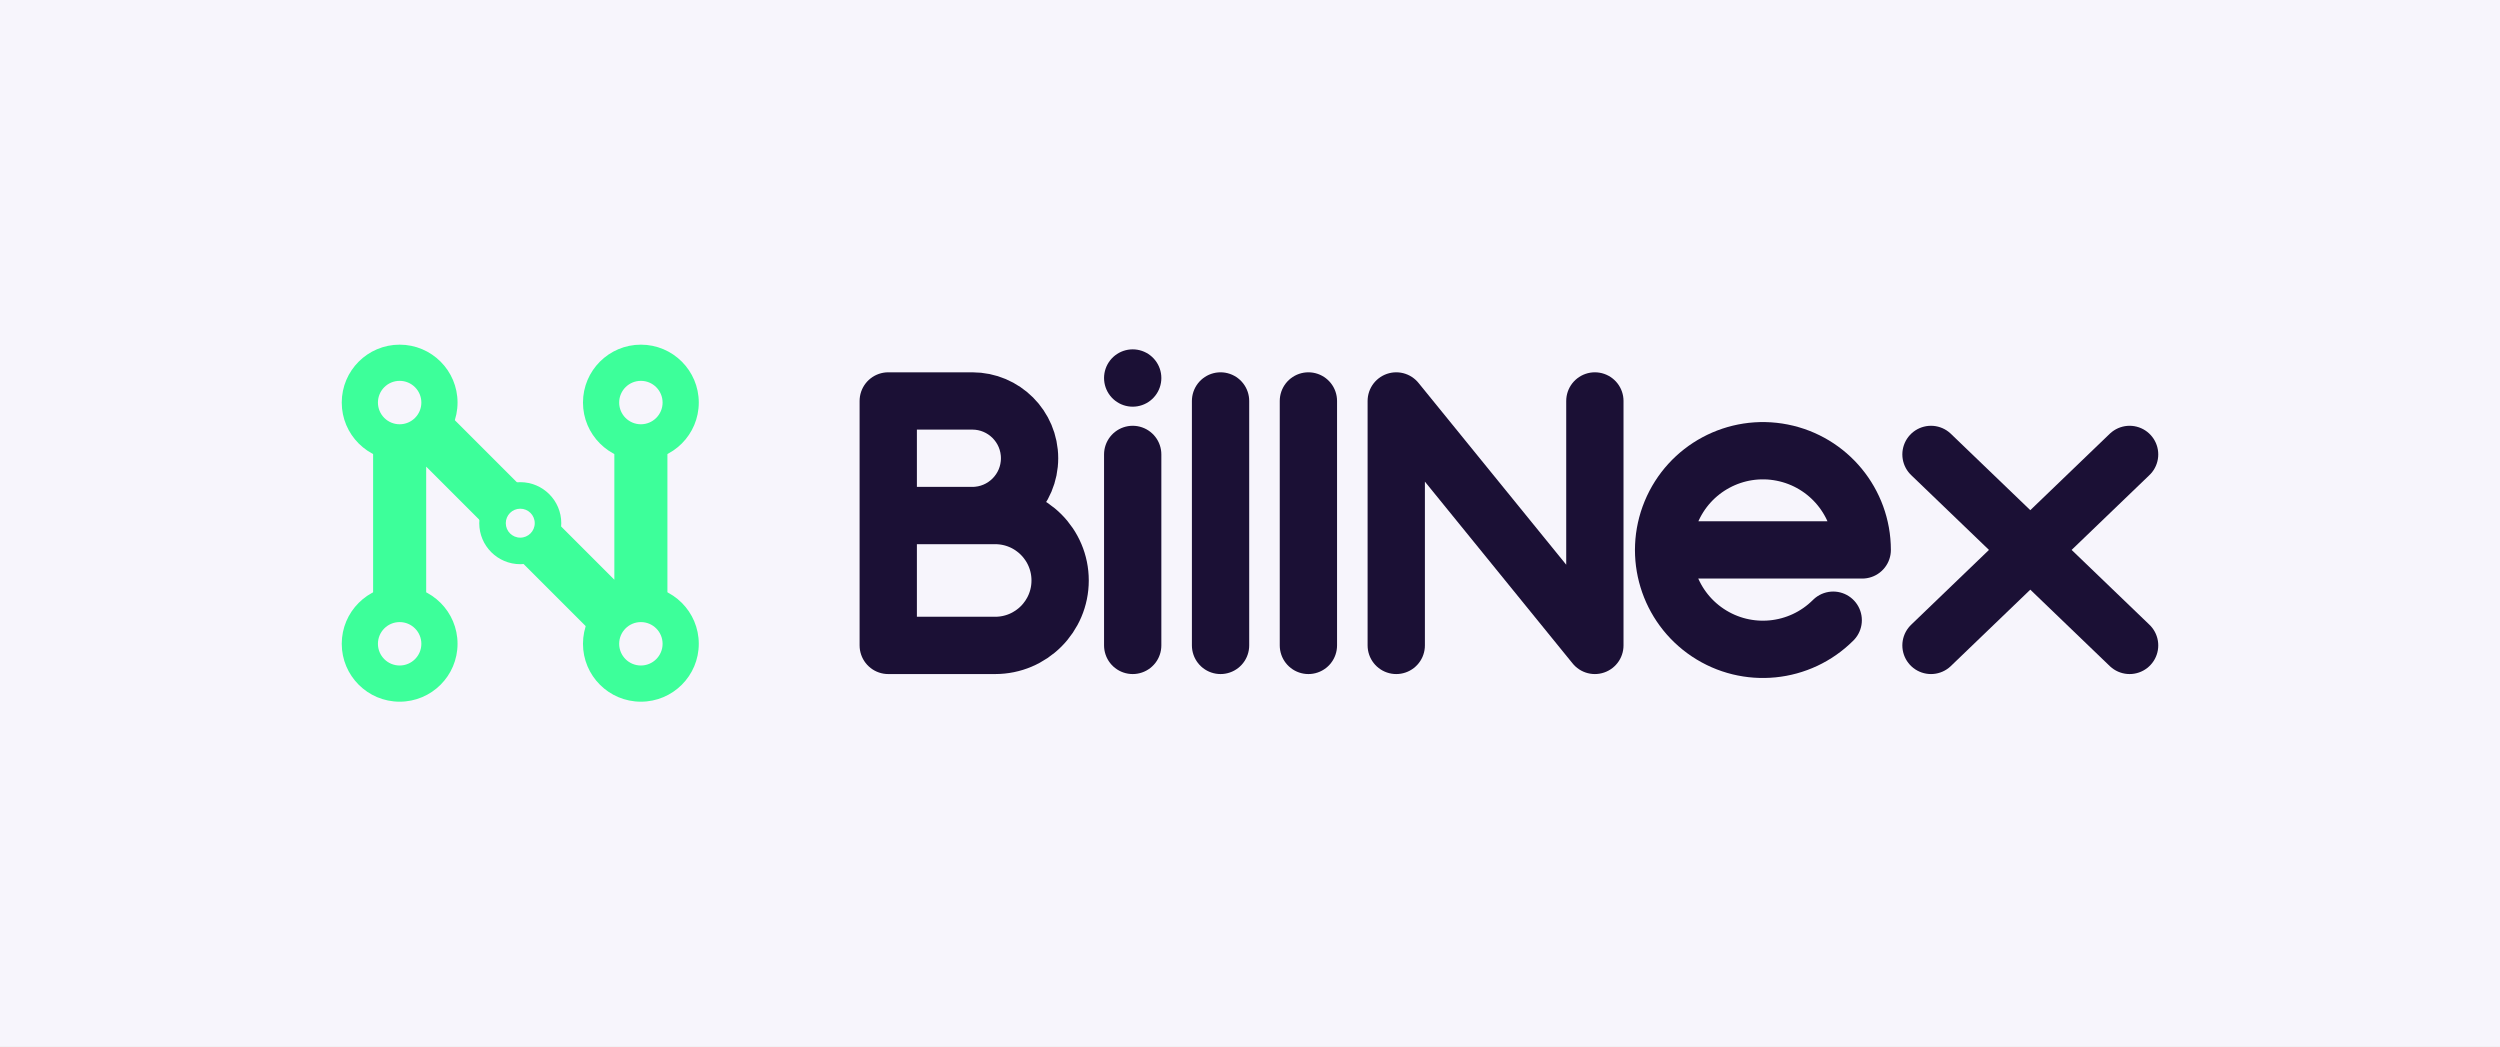
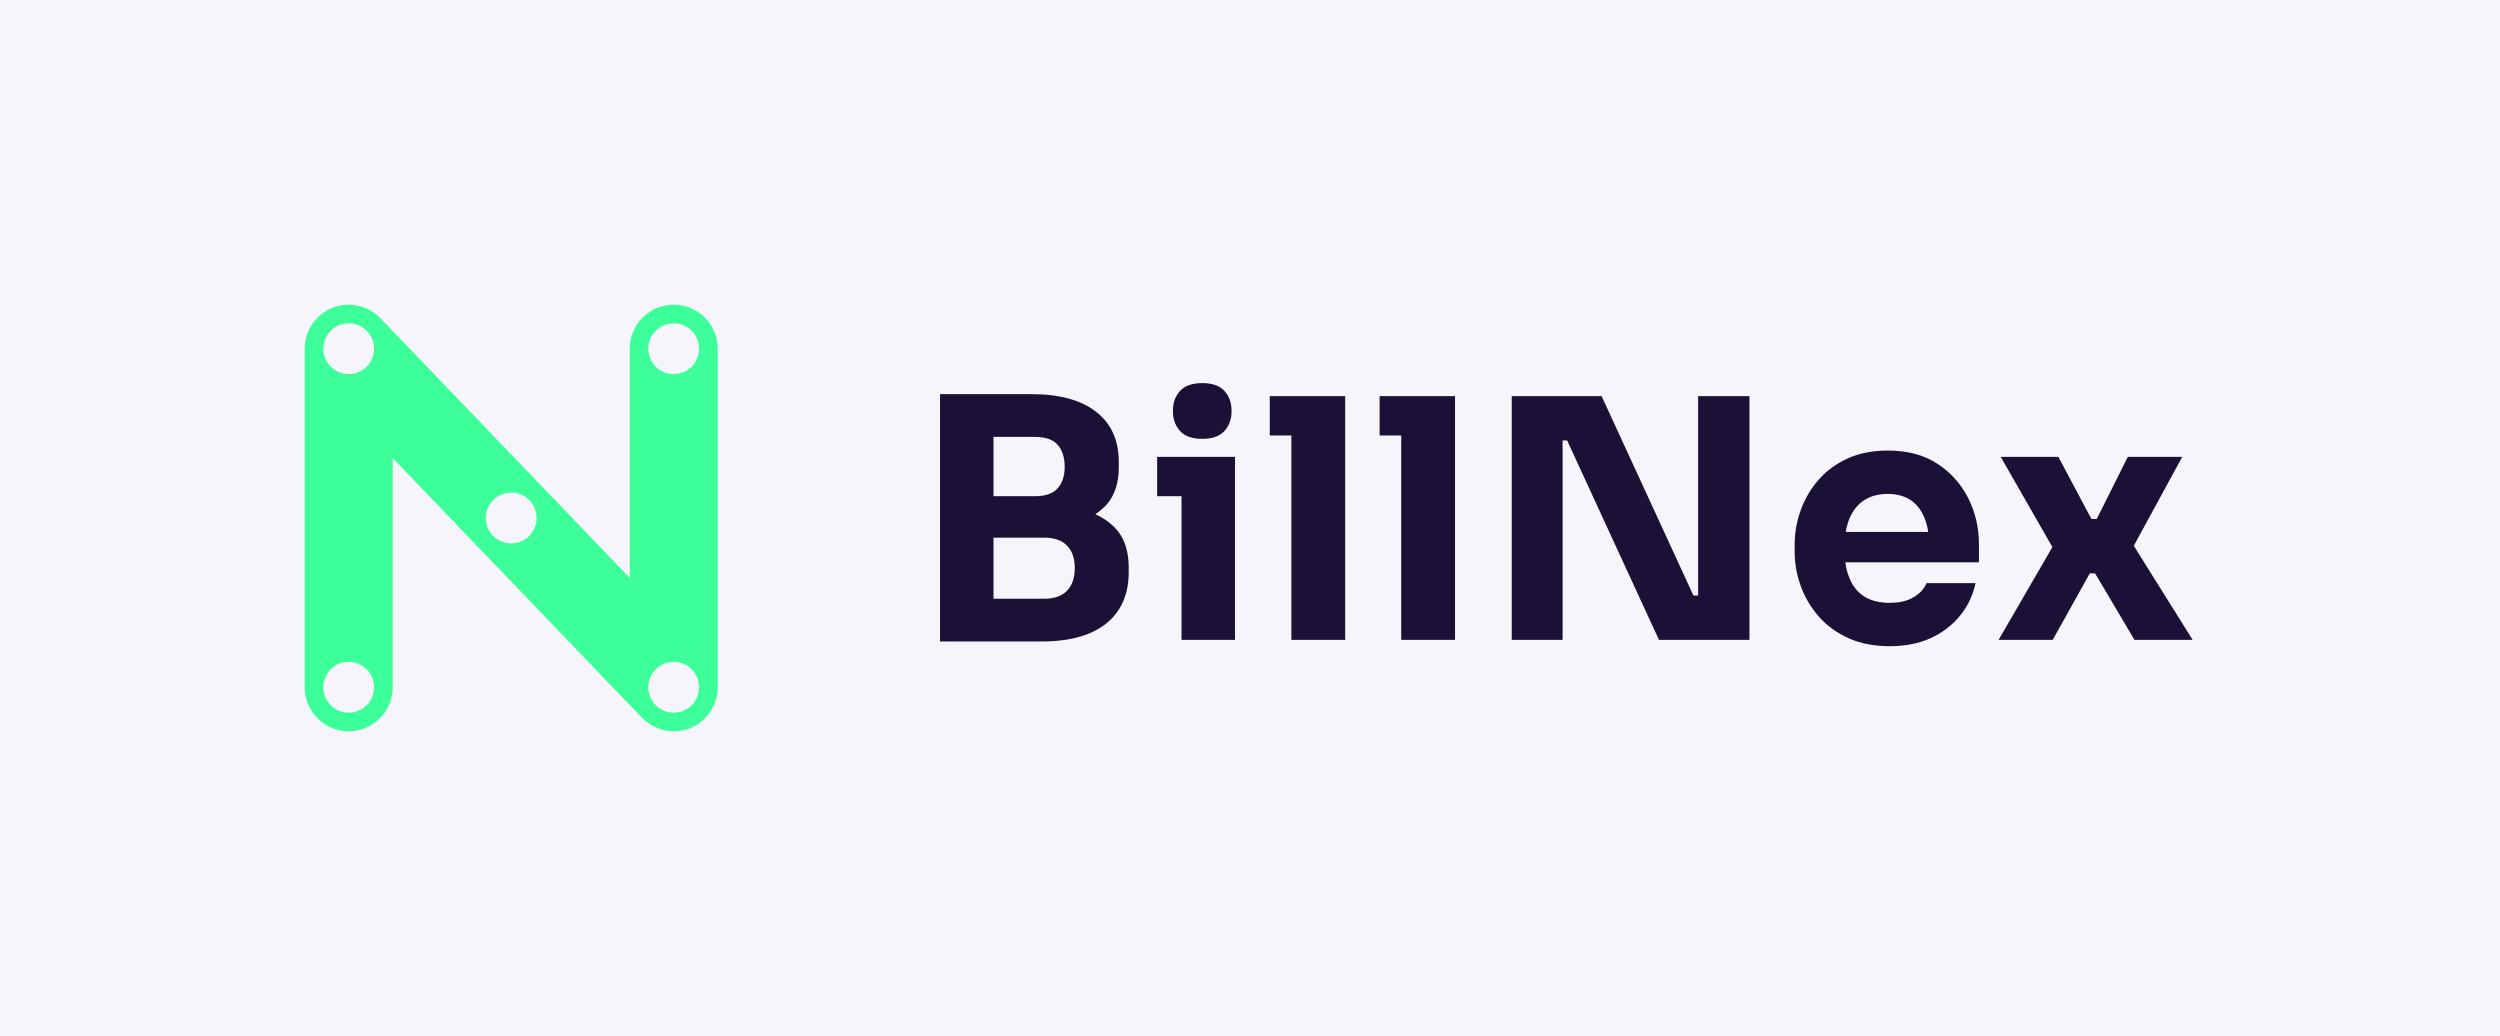
- <svg xmlns="http://www.w3.org/2000/svg" viewBox="0 0 1243.6 520.5" width="1243.6" height="520.5">
-   <defs>
-     <mask id="h" maskUnits="userSpaceOnUse" x="-40" y="-40" width="180" height="180">
-       <rect x="-40" y="-40" width="180" height="180" fill="#fff" />
-       <g fill="#000">
-         <circle cx="0" cy="0" r="9" />
-         <circle cx="0" cy="100" r="9" />
-         <circle cx="100" cy="0" r="9" />
-         <circle cx="100" cy="100" r="9" />
-         <circle cx="50" cy="50" r="6" />
-       </g>
-     </mask>
-   </defs>
-   <rect width="1243.6" height="520.5" fill="#F7F5FC" />
-   <g transform="translate(198.8 200.25) scale(1.2)">
-     <g mask="url(#h)">
-       <path d="M0 100V0L100 100V0" fill="none" stroke="#3DFF9A" stroke-width="22" stroke-linecap="round" stroke-linejoin="round" />
-       <g fill="#3DFF9A">
-         <circle cx="0" cy="0" r="24" />
-         <circle cx="0" cy="100" r="24" />
-         <circle cx="100" cy="0" r="24" />
-         <circle cx="100" cy="100" r="24" />
-         <circle cx="50" cy="50" r="17" fill="#3DFF9A" />
-       </g>
+ <svg xmlns="http://www.w3.org/2000/svg" viewBox="0 0 1538.41 637.5" width="1538.41" height="637.5">
+   <rect width="1538.41" height="637.5" fill="#F7F5FC" />
+   <g transform="translate(214.583 214.583) scale(2.08333)">
+     <defs>
+       <mask id="h" maskUnits="userSpaceOnUse" x="-30" y="-30" width="156" height="160">
+         <rect x="-30" y="-30" width="156" height="160" fill="#fff" />
+         <g fill="#000">
+           <circle cx="0" cy="0" r="7.5" />
+           <circle cx="96" cy="0" r="7.5" />
+           <circle cx="0" cy="100" r="7.5" />
+           <circle cx="96" cy="100" r="7.5" />
+           <circle cx="48" cy="50" r="7.5" />
+         </g>
+       </mask>
+     </defs>
+     <g mask="url(#h)" fill="none" stroke="#3DFF9A" stroke-width="26" stroke-linecap="round" stroke-linejoin="round">
+       <path d="M0 100V0M96 0V100M0 0L96 100" />
    </g>
  </g>
-   <g transform="translate(427.6 170) scale(1.9)">
-     <g transform="translate(7.5 15.5)" fill="none" stroke="#1B1035" stroke-width="15" stroke-linecap="round" stroke-linejoin="round">
-       <path d="M0 0V64M0 0H22A15 15 0 0 1 22 30H0M0 30H28A17 17 0 0 1 28 64H0" transform="translate(0 0)" />
-       <path d="M0 14V64M0 -6V-6.01" transform="translate(64 0)" />
-       <path d="M0 0V64" transform="translate(87 0)" />
-       <path d="M0 0V64" transform="translate(110 0)" />
-       <path d="M0 64V0L52 64V0" transform="translate(133 0)" />
-       <path d="M0 39H52A26 26 0 1 0 44.4 57.4" transform="translate(203 0)" />
-       <path d="M0 14L52 64M52 14L0 64" transform="translate(273 0)" />
-     </g>
-   </g>
+   <path d="M16.8 1.0V-151.2H73.2Q99.0 -151.2 112.9 -140.3Q126.8 -129.5 126.8 -109.3V-106.2Q126.8 -92.3 119.8 -83.8Q116.5 -80.1 112.4 -77.3Q120.6 -73.6 126.0 -67.2Q132.9 -58.8 132.9 -44.4V-41.5Q132.9 -28.2 126.8 -18.6Q120.6 -9.0 108.7 -4.0Q96.8 1.0 79.1 1.0ZM49.7 -62.9V-25.3H80.8Q90.2 -25.3 94.9 -30.2Q99.7 -35.1 99.7 -44.2Q99.7 -53.2 94.9 -58.0Q90.2 -62.9 80.8 -62.9ZM49.7 -124.9V-88.4H75.2Q84.9 -88.4 89.2 -93.3Q93.5 -98.2 93.5 -106.4Q93.5 -115.1 89.2 -120.0Q84.9 -124.9 75.2 -124.9ZM165.4 0.0V-88.4H150.4V-112.6H198.3V0.0ZM178.2 -123.7Q168.9 -123.7 164.5 -128.5Q160.1 -133.4 160.1 -140.8Q160.1 -148.4 164.5 -153.2Q168.9 -158.0 178.2 -158.0Q187.4 -158.0 191.8 -153.2Q196.2 -148.4 196.2 -140.8Q196.2 -133.4 191.8 -128.5Q187.4 -123.7 178.2 -123.7ZM233.0 0.0V-125.8H219.7V-150.0H266.1V0.0ZM300.6 0.0V-125.8H287.3V-150.0H333.7V0.0ZM368.6 0.0V-150.0H423.9L480.4 -27.3H483.3V-150.0H514.9V0.0H459.2L402.7 -122.7H399.9V0.0ZM601.2 3.9Q586.8 3.9 575.9 -1.0Q564.9 -6.0 557.6 -14.3Q550.3 -22.6 546.5 -33.0Q542.7 -43.4 542.7 -54.2V-58.4Q542.7 -69.7 546.5 -80.0Q550.3 -90.4 557.5 -98.6Q564.7 -106.8 575.4 -111.7Q586.2 -116.5 600.0 -116.5Q618.1 -116.5 630.5 -108.4Q642.9 -100.3 649.5 -87.2Q656.1 -74.2 656.1 -58.8V-47.7H573.9Q574.5 -42.7 576.2 -38.6Q579.0 -31.0 585.2 -26.9Q591.4 -22.8 601.2 -22.8Q610.3 -22.8 616.0 -26.3Q621.8 -29.8 623.8 -34.9H654.0Q651.6 -23.6 644.4 -14.8Q637.2 -6.0 626.3 -1.0Q615.4 3.9 601.2 3.9ZM574.1 -66.4H624.9Q624.2 -71.1 622.6 -75.0Q619.7 -82.2 614.1 -86.0Q608.4 -89.8 600.0 -89.8Q591.4 -89.8 585.4 -85.9Q579.5 -82.0 576.4 -74.6Q574.9 -70.9 574.1 -66.4ZM668.2 0.0 701.3 -57.1 669.5 -112.6H705.0L725.3 -74.4H728.6L747.7 -112.6H781.2L751.4 -57.9L787.6 0.0H751.8L727.6 -40.9H724.3L701.5 0.0Z" fill="#1B1035" transform="translate(561.667 393.75)" />
</svg>
